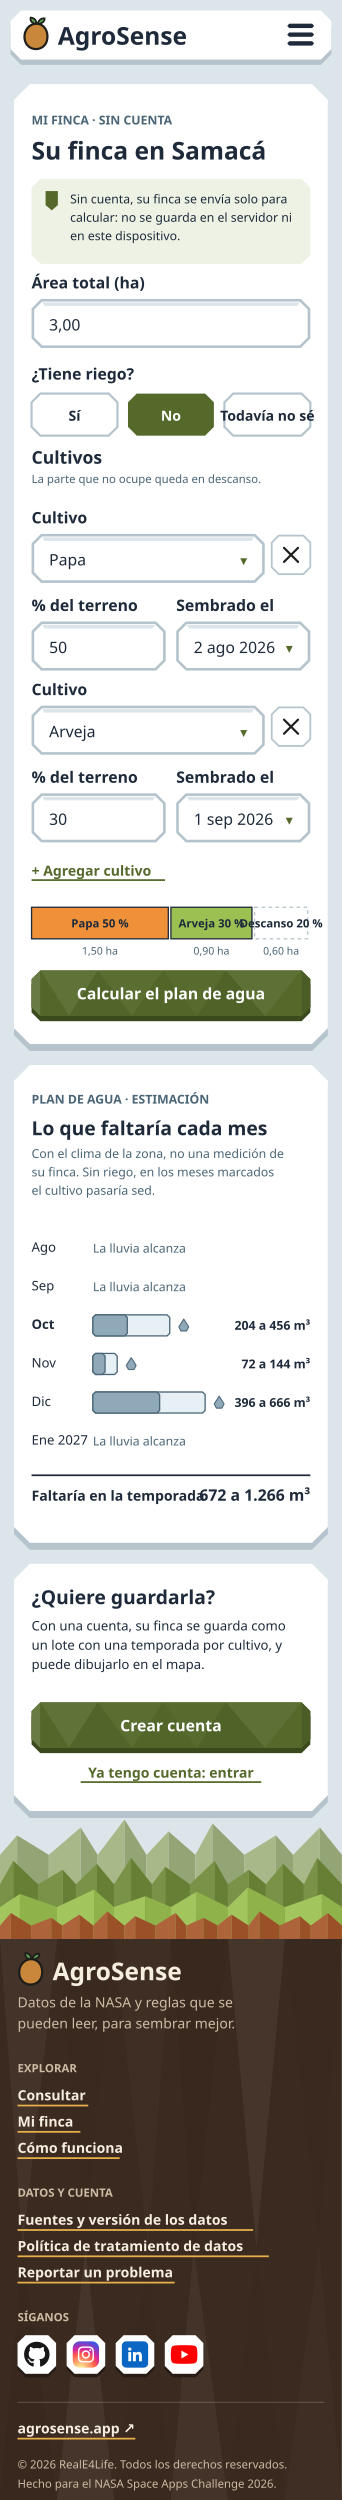
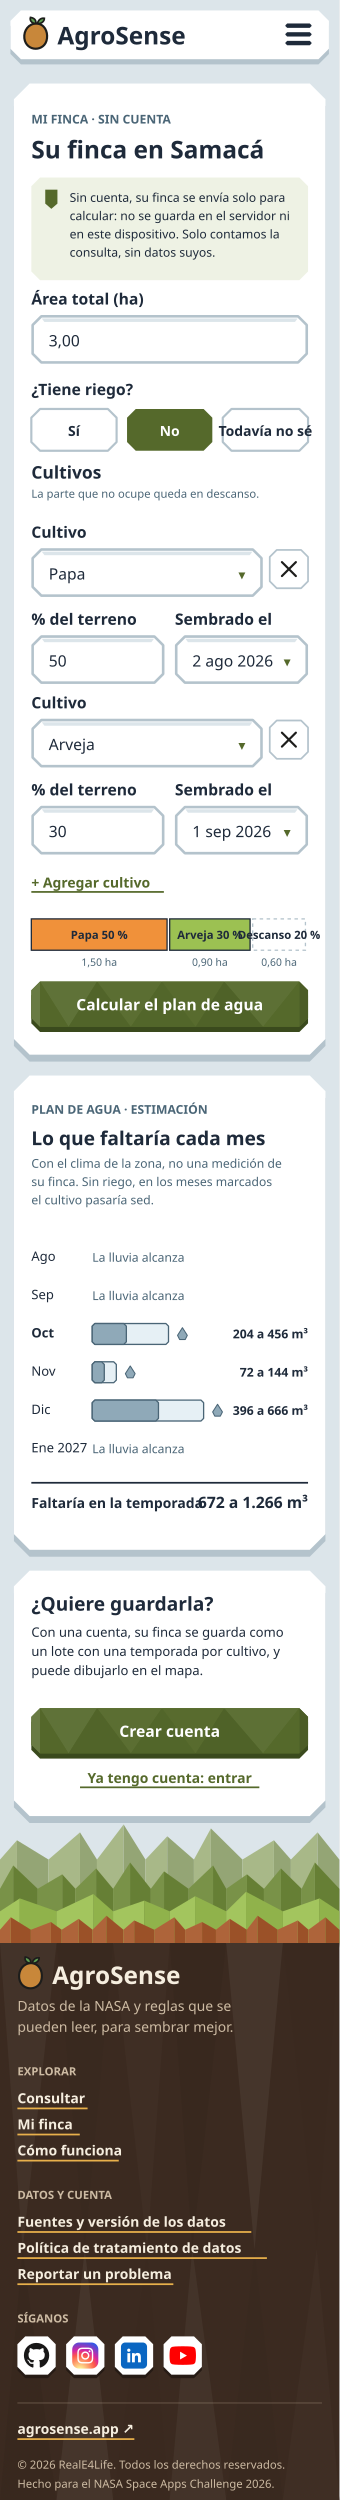
- <svg xmlns="http://www.w3.org/2000/svg" width="390" height="2852" viewBox="0 0 390 2852">
-   <rect width="390" height="2852" fill="#DCE5EA" />
+ <svg xmlns="http://www.w3.org/2000/svg" width="390" height="2873" viewBox="0 0 390 2873">
+   <rect width="390" height="2873" fill="#DCE5EA" />
  <g id="barra" transform="translate(0 0)">
    <polygon points="24,18 366,18 378,30 378,62 366,74 24,74 12,62 12,30" fill="#B4C3CC" />
    <polygon points="24,12 366,12 378,24 378,56 366,68 24,68 12,56 12,24" fill="#FFFFFF" />
    <g id="marca" transform="translate(26 18)">
      <path d="M16 9c9 .6 13 9 12 17-.8 8-7 12-13 12S3 34 2 26C1 17 7 9 16 9z" fill="#C8873A" stroke="#1D1D1B" stroke-width="2.5" />
      <path d="M15 9c-5 0-7-4-6-7 4 .6 7 3 6 7zm2 0c4 .6 8-2 8-6-4-.6-7 2-8 6z" fill="#5FA052" stroke="#1D1D1B" stroke-width="2" />
      <text x="40" y="33" font-family="Fredoka" font-weight="600" font-size="28" fill="#1E2A3A" text-anchor="start">AgroSense</text>
    </g>
    <polygon points="330,27 356,27 358,29 358,30 356,32 330,32 328,30 328,29" fill="#1E2A3A" />
    <polygon points="330,37 356,37 358,39 358,40 356,42 330,42 328,40 328,39" fill="#1E2A3A" />
    <polygon points="330,47 356,47 358,49 358,50 356,52 330,52 328,50 328,49" fill="#1E2A3A" />
  </g>
  <g id="tarjeta" transform="translate(16 96)">
-     <polygon points="18,8 340,8 358,26 358,1085 340,1103 18,1103 0,1085 0,26" fill="#B4C3CC" />
-     <polygon points="18,0 340,0 358,18 358,1077 340,1095 18,1095 0,1077 0,18" fill="#FFFFFF" />
+     <polygon points="18,8 340,8 358,26 358,1106 340,1124 18,1124 0,1106 0,26" fill="#B4C3CC" />
+     <polygon points="18,0 340,0 358,18 358,1098 340,1116 18,1116 0,1098 0,18" fill="#FFFFFF" />
  </g>
  <g id="finca-temporal" transform="translate(36 142)">
    <text x="0" y="0" font-family="Atkinson Hyperlegible" font-weight="700" font-size="14" fill="#4A6576" text-anchor="start">MI FINCA · SIN CUENTA</text>
    <text x="0" y="40" font-family="Fredoka" font-weight="600" font-size="28" fill="#1E2A3A" text-anchor="start">Su finca en Samacá</text>
    <g id="aviso-no-se-guarda" transform="translate(0 62)">
-       <polygon points="10,0 308,0 318,10 318,87 308,97 10,97 0,87 0,10" fill="#EEF2E4" />
+       <polygon points="10,0 308,0 318,10 318,108 308,118 10,118 0,108 0,10" fill="#EEF2E4" />
      <polygon points="16,14 30,14 30,30 23,36 16,30" fill="#55692B" />
      <text x="44" y="28" font-family="Atkinson Hyperlegible" font-weight="400" font-size="14" fill="#1E2A3A" text-anchor="start">Sin cuenta, su finca se envía solo para</text>
      <text x="44" y="49" font-family="Atkinson Hyperlegible" font-weight="400" font-size="14" fill="#1E2A3A" text-anchor="start">calcular: no se guarda en el servidor ni</text>
-       <text x="44" y="70" font-family="Atkinson Hyperlegible" font-weight="400" font-size="14" fill="#1E2A3A" text-anchor="start">en este dispositivo.</text>
-     </g>
-     <g id="campo-area" transform="translate(0 187)">
+       <text x="44" y="70" font-family="Atkinson Hyperlegible" font-weight="400" font-size="14" fill="#1E2A3A" text-anchor="start">en este dispositivo. Solo contamos la</text>
+       <text x="44" y="91" font-family="Atkinson Hyperlegible" font-weight="400" font-size="14" fill="#1E2A3A" text-anchor="start">consulta, sin datos suyos.</text>
+     </g>
+     <g id="campo-area" transform="translate(0 208)">
      <text x="0" y="0" font-family="Atkinson Hyperlegible" font-weight="700" font-size="18" fill="#1E2A3A" text-anchor="start">Área total (ha)</text>
      <polygon points="11.5,13.5 306.5,13.5 316.5,23.5 316.5,56.5 306.5,66.5 11.5,66.5 1.5,56.5 1.5,23.5" fill="#FFFFFF" stroke="#B4C3CC" stroke-width="3" stroke-linejoin="round" />
      <polygon points="12,16 306,16 303,20 15,20" fill="#DCE5EA" />
      <text x="20" y="48" font-family="Atkinson Hyperlegible" font-weight="400" font-size="18" fill="#1E2A3A" text-anchor="start">3,00</text>
    </g>
-     <text x="0" y="291" font-family="Atkinson Hyperlegible" font-weight="700" font-size="18" fill="#1E2A3A" text-anchor="start">¿Tiene riego?</text>
+     <text x="0" y="312" font-family="Atkinson Hyperlegible" font-weight="700" font-size="18" fill="#1E2A3A" text-anchor="start">¿Tiene riego?</text>
    <g id="eleccion" transform="translate(0 0)">
-       <polygon points="10,307 88,307 98,317 98,345 88,355 10,355 0,345 0,317" fill="#FFFFFF" stroke="#B4C3CC" stroke-width="2.5" stroke-linejoin="round" />
-       <text x="49" y="338" font-family="Atkinson Hyperlegible" font-weight="700" font-size="16" fill="#1E2A3A" text-anchor="middle">Sí</text>
-       <polygon points="120,307 198,307 208,317 208,345 198,355 120,355 110,345 110,317" fill="#55692B" />
-       <text x="159" y="338" font-family="Atkinson Hyperlegible" font-weight="700" font-size="16" fill="#FFFFFF" text-anchor="middle">No</text>
-       <polygon points="230,307 308,307 318,317 318,345 308,355 230,355 220,345 220,317" fill="#FFFFFF" stroke="#B4C3CC" stroke-width="2.5" stroke-linejoin="round" />
-       <text x="269" y="338" font-family="Atkinson Hyperlegible" font-weight="700" font-size="16" fill="#1E2A3A" text-anchor="middle">Todavía no sé</text>
-     </g>
-     <text x="0" y="387" font-family="Atkinson Hyperlegible" font-weight="700" font-size="20" fill="#1E2A3A" text-anchor="start">Cultivos</text>
-     <text x="0" y="409" font-family="Atkinson Hyperlegible" font-weight="400" font-size="13" fill="#4A6576" text-anchor="start">La parte que no ocupe queda en descanso.</text>
-     <g id="cultivo-papa" transform="translate(0 455)">
+       <polygon points="10,328 88,328 98,338 98,366 88,376 10,376 0,366 0,338" fill="#FFFFFF" stroke="#B4C3CC" stroke-width="2.5" stroke-linejoin="round" />
+       <text x="49" y="359" font-family="Atkinson Hyperlegible" font-weight="700" font-size="16" fill="#1E2A3A" text-anchor="middle">Sí</text>
+       <polygon points="120,328 198,328 208,338 208,366 198,376 120,376 110,366 110,338" fill="#55692B" />
+       <text x="159" y="359" font-family="Atkinson Hyperlegible" font-weight="700" font-size="16" fill="#FFFFFF" text-anchor="middle">No</text>
+       <polygon points="230,328 308,328 318,338 318,366 308,376 230,376 220,366 220,338" fill="#FFFFFF" stroke="#B4C3CC" stroke-width="2.5" stroke-linejoin="round" />
+       <text x="269" y="359" font-family="Atkinson Hyperlegible" font-weight="700" font-size="16" fill="#1E2A3A" text-anchor="middle">Todavía no sé</text>
+     </g>
+     <text x="0" y="408" font-family="Atkinson Hyperlegible" font-weight="700" font-size="20" fill="#1E2A3A" text-anchor="start">Cultivos</text>
+     <text x="0" y="430" font-family="Atkinson Hyperlegible" font-weight="400" font-size="13" fill="#4A6576" text-anchor="start">La parte que no ocupe queda en descanso.</text>
+     <g id="cultivo-papa" transform="translate(0 476)">
      <g id="campo-cultivo" transform="translate(0 0)">
        <text x="0" y="0" font-family="Atkinson Hyperlegible" font-weight="700" font-size="18" fill="#1E2A3A" text-anchor="start">Cultivo</text>
        <polygon points="11.5,13.5 254.5,13.5 264.5,23.5 264.5,56.5 254.5,66.5 11.5,66.5 1.5,56.5 1.5,23.5" fill="#FFFFFF" stroke="#B4C3CC" stroke-width="3" stroke-linejoin="round" />
        <polygon points="12,16 254,16 251,20 15,20" fill="#DCE5EA" />
        <text x="20" y="48" font-family="Atkinson Hyperlegible" font-weight="400" font-size="18" fill="#1E2A3A" text-anchor="start">Papa</text>
        <text x="246" y="48" font-family="Atkinson Hyperlegible" font-weight="700" font-size="16" fill="#55692B" text-anchor="end">▾</text>
      </g>
      <g id="campo-porcentaje" transform="translate(0 100)">
        <text x="0" y="0" font-family="Atkinson Hyperlegible" font-weight="700" font-size="18" fill="#1E2A3A" text-anchor="start">% del terreno</text>
        <polygon points="11.5,13.5 141.5,13.5 151.5,23.5 151.5,56.5 141.5,66.5 11.5,66.5 1.5,56.5 1.5,23.5" fill="#FFFFFF" stroke="#B4C3CC" stroke-width="3" stroke-linejoin="round" />
        <polygon points="12,16 141,16 138,20 15,20" fill="#DCE5EA" />
        <text x="20" y="48" font-family="Atkinson Hyperlegible" font-weight="400" font-size="18" fill="#1E2A3A" text-anchor="start">50</text>
      </g>
      <g id="campo-fecha" transform="translate(165 100)">
        <text x="0" y="0" font-family="Atkinson Hyperlegible" font-weight="700" font-size="18" fill="#1E2A3A" text-anchor="start">Sembrado el</text>
        <polygon points="11.5,13.5 141.5,13.5 151.5,23.5 151.5,56.5 141.5,66.5 11.5,66.5 1.5,56.5 1.5,23.5" fill="#FFFFFF" stroke="#B4C3CC" stroke-width="3" stroke-linejoin="round" />
        <polygon points="12,16 141,16 138,20 15,20" fill="#DCE5EA" />
        <text x="20" y="48" font-family="Atkinson Hyperlegible" font-weight="400" font-size="18" fill="#1E2A3A" text-anchor="start">2 ago 2026</text>
        <text x="133" y="48" font-family="Atkinson Hyperlegible" font-weight="700" font-size="16" fill="#55692B" text-anchor="end">▾</text>
      </g>
      <g id="quitar" transform="translate(274 14)">
        <polygon points="8,0 36,0 44,8 44,36 36,44 8,44 0,36 0,8" fill="#FFFFFF" stroke="#B4C3CC" stroke-width="2" stroke-linejoin="round" />
        <path d="M14 14 l16 16 M30 14 l-16 16" stroke="#1D1D1B" stroke-width="2.5" stroke-linecap="round" />
      </g>
    </g>
-     <g id="cultivo-arveja" transform="translate(0 651)">
+     <g id="cultivo-arveja" transform="translate(0 672)">
      <g id="campo-cultivo" transform="translate(0 0)">
        <text x="0" y="0" font-family="Atkinson Hyperlegible" font-weight="700" font-size="18" fill="#1E2A3A" text-anchor="start">Cultivo</text>
        <polygon points="11.5,13.5 254.5,13.5 264.5,23.5 264.5,56.5 254.5,66.5 11.5,66.5 1.5,56.5 1.5,23.5" fill="#FFFFFF" stroke="#B4C3CC" stroke-width="3" stroke-linejoin="round" />
        <polygon points="12,16 254,16 251,20 15,20" fill="#DCE5EA" />
        <text x="20" y="48" font-family="Atkinson Hyperlegible" font-weight="400" font-size="18" fill="#1E2A3A" text-anchor="start">Arveja</text>
        <text x="246" y="48" font-family="Atkinson Hyperlegible" font-weight="700" font-size="16" fill="#55692B" text-anchor="end">▾</text>
      </g>
      <g id="campo-porcentaje" transform="translate(0 100)">
        <text x="0" y="0" font-family="Atkinson Hyperlegible" font-weight="700" font-size="18" fill="#1E2A3A" text-anchor="start">% del terreno</text>
        <polygon points="11.5,13.5 141.5,13.5 151.5,23.5 151.5,56.5 141.5,66.5 11.5,66.5 1.5,56.5 1.5,23.5" fill="#FFFFFF" stroke="#B4C3CC" stroke-width="3" stroke-linejoin="round" />
        <polygon points="12,16 141,16 138,20 15,20" fill="#DCE5EA" />
        <text x="20" y="48" font-family="Atkinson Hyperlegible" font-weight="400" font-size="18" fill="#1E2A3A" text-anchor="start">30</text>
      </g>
      <g id="campo-fecha" transform="translate(165 100)">
        <text x="0" y="0" font-family="Atkinson Hyperlegible" font-weight="700" font-size="18" fill="#1E2A3A" text-anchor="start">Sembrado el</text>
        <polygon points="11.5,13.5 141.5,13.5 151.5,23.5 151.5,56.5 141.5,66.5 11.5,66.5 1.5,56.5 1.5,23.5" fill="#FFFFFF" stroke="#B4C3CC" stroke-width="3" stroke-linejoin="round" />
        <polygon points="12,16 141,16 138,20 15,20" fill="#DCE5EA" />
        <text x="20" y="48" font-family="Atkinson Hyperlegible" font-weight="400" font-size="18" fill="#1E2A3A" text-anchor="start">1 sep 2026</text>
        <text x="133" y="48" font-family="Atkinson Hyperlegible" font-weight="700" font-size="16" fill="#55692B" text-anchor="end">▾</text>
      </g>
      <g id="quitar" transform="translate(274 14)">
        <polygon points="8,0 36,0 44,8 44,36 36,44 8,44 0,36 0,8" fill="#FFFFFF" stroke="#B4C3CC" stroke-width="2" stroke-linejoin="round" />
        <path d="M14 14 l16 16 M30 14 l-16 16" stroke="#1D1D1B" stroke-width="2.5" stroke-linecap="round" />
      </g>
    </g>
-     <text x="0" y="857" font-family="Atkinson Hyperlegible" font-weight="700" font-size="16" fill="#55692B" text-anchor="start">+ Agregar cultivo</text>
-     <rect x="0" y="861" width="152.32" height="2" fill="#55692B" />
-     <g id="reparto" transform="translate(0 893)">
+     <text x="0" y="878" font-family="Atkinson Hyperlegible" font-weight="700" font-size="16" fill="#55692B" text-anchor="start">+ Agregar cultivo</text>
+     <rect x="0" y="882" width="152.32" height="2" fill="#55692B" />
+     <g id="reparto" transform="translate(0 914)">
      <rect x="0.0" y="0" width="156.0" height="36" fill="#F0913A" stroke="#1E2A3A" stroke-width="1.5" />
      <text x="78" y="23" font-family="Atkinson Hyperlegible" font-weight="700" font-size="13" fill="#1E2A3A" text-anchor="middle">Papa 50 %</text>
      <text x="78" y="54" font-family="Atkinson Hyperlegible" font-weight="400" font-size="12" fill="#4A6576" text-anchor="middle">1,50 ha</text>
      <rect x="159.0" y="0" width="92.4" height="36" fill="#9CC152" stroke="#1E2A3A" stroke-width="1.5" />
      <text x="205.2" y="23" font-family="Atkinson Hyperlegible" font-weight="700" font-size="13" fill="#1E2A3A" text-anchor="middle">Arveja 30 %</text>
      <text x="205.2" y="54" font-family="Atkinson Hyperlegible" font-weight="400" font-size="12" fill="#4A6576" text-anchor="middle">0,90 ha</text>
      <rect x="254.4" y="0" width="60.6" height="36" fill="#FFFFFF" stroke="#B4C3CC" stroke-width="1.5" stroke-dasharray="4 4" />
      <text x="284.7" y="23" font-family="Atkinson Hyperlegible" font-weight="700" font-size="13" fill="#1E2A3A" text-anchor="middle">Descanso 20 %</text>
      <text x="284.7" y="54" font-family="Atkinson Hyperlegible" font-weight="400" font-size="12" fill="#4A6576" text-anchor="middle">0,60 ha</text>
    </g>
-     <g id="boton-primary" transform="translate(0 965)">
+     <g id="boton-primary" transform="translate(0 986)">
      <polygon points="10,6 308,6 318,16 318,48 308,58 10,58 0,48 0,16" fill="#3A4A1D" />
      <polygon points="10,0 308,0 318,10 318,42 308,52 10,52 0,42 0,10" fill="#55692B" />
      <polygon points="10,0 10,52 0,42 0,10" fill="#697B44" />
      <polygon points="308,0 318,10 318,42 308,52" fill="#4B5C26" />
      <polygon points="10,0 75.56,0 42.78,52" fill="#5F7238" />
      <polygon points="10,0 42.78,52 10,52" fill="#54672A" />
      <polygon points="75.56,0 150.06,0 114.3,52" fill="#5B6E32" />
      <polygon points="75.56,0 114.3,52 42.78,52" fill="#516429" />
      <polygon points="150.06,0 221.58,0 188.8,52" fill="#586B2E" />
      <polygon points="150.06,0 188.8,52 114.3,52" fill="#52662A" />
      <polygon points="221.58,0 308,0 266.28,52" fill="#5D7035" />
      <polygon points="221.58,0 266.28,52 188.8,52" fill="#4F6228" />
      <polygon points="308,0 308,52 266.28,52" fill="#55692B" />
      <text x="159" y="33" font-family="Atkinson Hyperlegible" font-weight="700" font-size="18" fill="#FFFFFF" text-anchor="middle">Calcular el plan de agua</text>
    </g>
  </g>
-   <g id="tarjeta" transform="translate(16 1215)">
+   <g id="tarjeta" transform="translate(16 1236)">
    <polygon points="18,8 340,8 358,26 358,535 340,553 18,553 0,535 0,26" fill="#B4C3CC" />
    <polygon points="18,0 340,0 358,18 358,527 340,545 18,545 0,527 0,18" fill="#FFFFFF" />
  </g>
-   <g id="plan-de-agua" transform="translate(36 1259)">
+   <g id="plan-de-agua" transform="translate(36 1280)">
    <text x="0" y="0" font-family="Atkinson Hyperlegible" font-weight="700" font-size="14" fill="#4A6576" text-anchor="start">PLAN DE AGUA · ESTIMACIÓN</text>
    <text x="0" y="36" font-family="Fredoka" font-weight="600" font-size="22" fill="#1E2A3A" text-anchor="start">Lo que faltaría cada mes</text>
    <text x="0" y="62" font-family="Atkinson Hyperlegible" font-weight="400" font-size="14" fill="#4A6576" text-anchor="start">Con el clima de la zona, no una medición de</text>
    <text x="0" y="83" font-family="Atkinson Hyperlegible" font-weight="400" font-size="14" fill="#4A6576" text-anchor="start">su finca. Sin riego, en los meses marcados</text>
    <text x="0" y="104" font-family="Atkinson Hyperlegible" font-weight="400" font-size="14" fill="#4A6576" text-anchor="start">el cultivo pasaría sed.</text>
    <text x="0" y="169" font-family="Atkinson Hyperlegible" font-weight="400" font-size="15" fill="#1E2A3A" text-anchor="start">Ago</text>
    <text x="70" y="170" font-family="Atkinson Hyperlegible" font-weight="400" font-size="14" fill="#4A6576" text-anchor="start">La lluvia alcanza</text>
    <text x="0" y="213" font-family="Atkinson Hyperlegible" font-weight="400" font-size="15" fill="#1E2A3A" text-anchor="start">Sep</text>
    <text x="70" y="214" font-family="Atkinson Hyperlegible" font-weight="400" font-size="14" fill="#4A6576" text-anchor="start">La lluvia alcanza</text>
    <text x="0" y="257" font-family="Atkinson Hyperlegible" font-weight="700" font-size="15" fill="#1E2A3A" text-anchor="start">Oct</text>
    <polygon points="73,241 154.64,241 157.64,244 157.64,262 154.64,265 73,265 70,262 70,244" fill="#E6F0F5" stroke="#4A6576" stroke-width="1.5" stroke-linejoin="round" />
    <polygon points="73,241 106.207,241 109.207,244 109.207,262 106.207,265 73,265 70,262 70,244" fill="#8FA9B8" stroke="#4A6576" stroke-width="1.5" stroke-linejoin="round" />
    <g transform="translate(173.64 253) scale(0.8)">
      <polygon points="0,-9 7,2 4,8 -4,8 -7,2" fill="#8FA9B8" stroke="#4A6576" stroke-width="1.5" stroke-linejoin="round" />
    </g>
    <text x="318" y="258" font-family="Atkinson Hyperlegible" font-weight="700" font-size="14" fill="#1E2A3A" text-anchor="end">204 a 456 m³</text>
    <text x="0" y="301" font-family="Atkinson Hyperlegible" font-weight="400" font-size="15" fill="#1E2A3A" text-anchor="start">Nov</text>
    <polygon points="73,285 94.676,285 97.676,288 97.676,306 94.676,309 73,309 70,306 70,288" fill="#E6F0F5" stroke="#4A6576" stroke-width="1.5" stroke-linejoin="round" />
    <polygon points="73,285 80.838,285 83.838,288 83.838,306 80.838,309 73,309 70,306 70,288" fill="#8FA9B8" stroke="#4A6576" stroke-width="1.5" stroke-linejoin="round" />
    <g transform="translate(113.676 297) scale(0.8)">
      <polygon points="0,-9 7,2 4,8 -4,8 -7,2" fill="#8FA9B8" stroke="#4A6576" stroke-width="1.5" stroke-linejoin="round" />
    </g>
    <text x="318" y="302" font-family="Atkinson Hyperlegible" font-weight="700" font-size="14" fill="#1E2A3A" text-anchor="end">72 a 144 m³</text>
    <text x="0" y="345" font-family="Atkinson Hyperlegible" font-weight="400" font-size="15" fill="#1E2A3A" text-anchor="start">Dic</text>
    <polygon points="73,329 195,329 198,332 198,350 195,353 73,353 70,350 70,332" fill="#E6F0F5" stroke="#4A6576" stroke-width="1.5" stroke-linejoin="round" />
    <polygon points="73,329 143.108,329 146.108,332 146.108,350 143.108,353 73,353 70,350 70,332" fill="#8FA9B8" stroke="#4A6576" stroke-width="1.5" stroke-linejoin="round" />
    <g transform="translate(214 341) scale(0.8)">
      <polygon points="0,-9 7,2 4,8 -4,8 -7,2" fill="#8FA9B8" stroke="#4A6576" stroke-width="1.5" stroke-linejoin="round" />
    </g>
    <text x="318" y="346" font-family="Atkinson Hyperlegible" font-weight="700" font-size="14" fill="#1E2A3A" text-anchor="end">396 a 666 m³</text>
    <text x="0" y="389" font-family="Atkinson Hyperlegible" font-weight="400" font-size="15" fill="#1E2A3A" text-anchor="start">Ene 2027</text>
    <text x="70" y="390" font-family="Atkinson Hyperlegible" font-weight="400" font-size="14" fill="#4A6576" text-anchor="start">La lluvia alcanza</text>
    <rect x="0" y="423" width="318" height="2" fill="#1E2A3A" />
    <text x="0" y="453" font-family="Atkinson Hyperlegible" font-weight="700" font-size="16" fill="#1E2A3A" text-anchor="start">Faltaría en la temporada</text>
    <text x="318" y="453" font-family="Atkinson Hyperlegible" font-weight="700" font-size="18" fill="#1E2A3A" text-anchor="end">672 a 1.266 m³</text>
  </g>
-   <g id="tarjeta" transform="translate(16 1784)">
+   <g id="tarjeta" transform="translate(16 1805)">
    <polygon points="18,8 340,8 358,26 358,272 340,290 18,290 0,272 0,26" fill="#B4C3CC" />
    <polygon points="18,0 340,0 358,18 358,264 340,282 18,282 0,264 0,18" fill="#FFFFFF" />
  </g>
-   <g id="guardar" transform="translate(36 1830)">
+   <g id="guardar" transform="translate(36 1851)">
    <text x="0" y="0" font-family="Fredoka" font-weight="600" font-size="22" fill="#1E2A3A" text-anchor="start">¿Quiere guardarla?</text>
    <text x="0" y="30" font-family="Atkinson Hyperlegible" font-weight="400" font-size="15" fill="#1E2A3A" text-anchor="start">Con una cuenta, su finca se guarda como</text>
    <text x="0" y="52" font-family="Atkinson Hyperlegible" font-weight="400" font-size="15" fill="#1E2A3A" text-anchor="start">un lote con una temporada por cultivo, y</text>
    <text x="0" y="74" font-family="Atkinson Hyperlegible" font-weight="400" font-size="15" fill="#1E2A3A" text-anchor="start">puede dibujarlo en el mapa.</text>
    <g id="boton-primary" transform="translate(0 112)">
      <polygon points="10,6 308,6 318,16 318,48 308,58 10,58 0,48 0,16" fill="#3A4A1D" />
      <polygon points="10,0 308,0 318,10 318,42 308,52 10,52 0,42 0,10" fill="#55692B" />
      <polygon points="10,0 10,52 0,42 0,10" fill="#697B44" />
      <polygon points="308,0 318,10 318,42 308,52" fill="#4B5C26" />
      <polygon points="10,0 75.56,0 42.78,52" fill="#5F7238" />
      <polygon points="10,0 42.78,52 10,52" fill="#54672A" />
      <polygon points="75.56,0 150.06,0 114.3,52" fill="#5B6E32" />
      <polygon points="75.56,0 114.3,52 42.78,52" fill="#516429" />
      <polygon points="150.06,0 221.58,0 188.8,52" fill="#586B2E" />
      <polygon points="150.06,0 188.8,52 114.3,52" fill="#52662A" />
      <polygon points="221.58,0 308,0 266.28,52" fill="#5D7035" />
      <polygon points="221.58,0 266.28,52 188.8,52" fill="#4F6228" />
      <polygon points="308,0 308,52 266.28,52" fill="#55692B" />
      <text x="159" y="33" font-family="Atkinson Hyperlegible" font-weight="700" font-size="18" fill="#FFFFFF" text-anchor="middle">Crear cuenta</text>
    </g>
    <text x="159" y="198" font-family="Atkinson Hyperlegible" font-weight="700" font-size="16" fill="#55692B" text-anchor="middle">Ya tengo cuenta: entrar</text>
    <rect x="55.96" y="202" width="206.08" height="2" fill="#55692B" />
  </g>
-   <g id="pie" transform="translate(0 2116)">
+   <g id="pie" transform="translate(0 2137)">
    <rect x="0" y="0" width="390" height="96" fill="#DCE5EA" />
    <polygon points="0,0 19.5,-22.176 19.5,96 0,96" fill="#A8B888" />
    <polygon points="19.5,-22.176 55.714,0 55.714,96 19.5,96" fill="#94A575" />
    <polygon points="55.714,0 91.929,-31.248 91.929,96 55.714,96" fill="#A8B888" />
    <polygon points="91.929,-31.248 111.429,0 111.429,96 91.929,96" fill="#94A575" />
    <polygon points="111.429,0 142.071,-40.32 142.071,96 111.429,96" fill="#A8B888" />
    <polygon points="142.071,-40.32 167.143,0 167.143,96 142.071,96" fill="#94A575" />
    <polygon points="167.143,0 192.214,-26.712 192.214,96 167.143,96" fill="#A8B888" />
    <polygon points="192.214,-26.712 222.857,0 222.857,96 192.214,96" fill="#94A575" />
    <polygon points="222.857,0 242.357,-35.784 242.357,96 222.857,96" fill="#A8B888" />
    <polygon points="242.357,-35.784 278.571,0 278.571,96 242.357,96" fill="#94A575" />
    <polygon points="278.571,0 314.786,-22.176 314.786,96 278.571,96" fill="#A8B888" />
    <polygon points="314.786,-22.176 334.286,0 334.286,96 314.786,96" fill="#94A575" />
    <polygon points="334.286,0 364.929,-31.248 364.929,96 334.286,96" fill="#A8B888" />
    <polygon points="364.929,-31.248 390,0 390,96 364.929,96" fill="#94A575" />
    <polygon points="0,33.6 15.167,6.762 15.167,96 0,96" fill="#799248" />
    <polygon points="15.167,6.762 43.333,33.6 43.333,96 15.167,96" fill="#667F35" />
    <polygon points="43.333,33.6 71.5,16.968 71.5,96 43.333,96" fill="#799248" />
    <polygon points="71.5,16.968 86.667,33.6 86.667,96 71.5,96" fill="#667F35" />
    <polygon points="86.667,33.6 110.5,10.164 110.5,96 86.667,96" fill="#799248" />
    <polygon points="110.5,10.164 130,33.6 130,96 110.5,96" fill="#667F35" />
    <polygon points="130,33.6 149.5,3.36 149.5,96 130,96" fill="#799248" />
    <polygon points="149.5,3.36 173.333,33.6 173.333,96 149.5,96" fill="#667F35" />
    <polygon points="173.333,33.6 188.5,13.566 188.5,96 173.333,96" fill="#799248" />
    <polygon points="188.5,13.566 216.667,33.6 216.667,96 188.5,96" fill="#667F35" />
    <polygon points="216.667,33.6 244.833,6.762 244.833,96 216.667,96" fill="#799248" />
    <polygon points="244.833,6.762 260,33.6 260,96 244.833,96" fill="#667F35" />
    <polygon points="260,33.6 283.833,16.968 283.833,96 260,96" fill="#799248" />
    <polygon points="283.833,16.968 303.333,33.6 303.333,96 283.833,96" fill="#667F35" />
    <polygon points="303.333,33.6 322.833,10.164 322.833,96 303.333,96" fill="#799248" />
    <polygon points="322.833,10.164 346.667,33.6 346.667,96 322.833,96" fill="#667F35" />
    <polygon points="346.667,33.6 361.833,3.36 361.833,96 346.667,96" fill="#799248" />
    <polygon points="361.833,3.36 390,33.6 390,96 361.833,96" fill="#667F35" />
    <polygon points="0,59.52 22.75,44.638 22.75,96 0,96" fill="#A3C55E" />
    <polygon points="22.75,44.638 65,59.52 65,96 22.75,96" fill="#90B24B" />
    <polygon points="65,59.52 107.25,39.583 107.25,96 65,96" fill="#A3C55E" />
    <polygon points="107.25,39.583 130,59.52 130,96 107.25,96" fill="#90B24B" />
    <polygon points="130,59.52 165.75,47.165 165.75,96 130,96" fill="#A3C55E" />
    <polygon points="165.75,47.165 195,59.52 195,96 165.75,96" fill="#90B24B" />
    <polygon points="195,59.52 224.25,42.11 224.25,96 195,96" fill="#A3C55E" />
    <polygon points="224.25,42.11 260,59.52 260,96 224.25,96" fill="#90B24B" />
    <polygon points="260,59.52 282.75,37.056 282.75,96 260,96" fill="#A3C55E" />
    <polygon points="282.75,37.056 325,59.52 325,96 282.75,96" fill="#90B24B" />
    <polygon points="325,59.52 367.25,44.638 367.25,96 325,96" fill="#A3C55E" />
    <polygon points="367.25,44.638 390,59.52 390,96 367.25,96" fill="#90B24B" />
    <polygon points="0,80.64 12.409,66.326 12.409,96 0,96" fill="#AE643A" />
    <polygon points="12.409,66.326 35.455,80.64 35.455,96 12.409,96" fill="#9B5128" />
    <polygon points="35.455,80.64 58.5,71.77 58.5,96 35.455,96" fill="#AE643A" />
    <polygon points="58.5,71.77 70.909,80.64 70.909,96 58.5,96" fill="#9B5128" />
    <polygon points="70.909,80.64 90.409,68.141 90.409,96 70.909,96" fill="#AE643A" />
    <polygon points="90.409,68.141 106.364,80.64 106.364,96 90.409,96" fill="#9B5128" />
    <polygon points="106.364,80.64 122.318,64.512 122.318,96 106.364,96" fill="#AE643A" />
    <polygon points="122.318,64.512 141.818,80.64 141.818,96 122.318,96" fill="#9B5128" />
    <polygon points="141.818,80.64 154.227,69.955 154.227,96 141.818,96" fill="#AE643A" />
    <polygon points="154.227,69.955 177.273,80.64 177.273,96 154.227,96" fill="#9B5128" />
    <polygon points="177.273,80.64 200.318,66.326 200.318,96 177.273,96" fill="#AE643A" />
    <polygon points="200.318,66.326 212.727,80.64 212.727,96 200.318,96" fill="#9B5128" />
    <polygon points="212.727,80.64 232.227,71.77 232.227,96 212.727,96" fill="#AE643A" />
    <polygon points="232.227,71.77 248.182,80.64 248.182,96 232.227,96" fill="#9B5128" />
    <polygon points="248.182,80.64 264.136,68.141 264.136,96 248.182,96" fill="#AE643A" />
    <polygon points="264.136,68.141 283.636,80.64 283.636,96 264.136,96" fill="#9B5128" />
    <polygon points="283.636,80.64 296.045,64.512 296.045,96 283.636,96" fill="#AE643A" />
    <polygon points="296.045,64.512 319.091,80.64 319.091,96 296.045,96" fill="#9B5128" />
    <polygon points="319.091,80.64 342.136,69.955 342.136,96 319.091,96" fill="#AE643A" />
    <polygon points="342.136,69.955 354.545,80.64 354.545,96 342.136,96" fill="#9B5128" />
    <polygon points="354.545,80.64 374.045,66.326 374.045,96 354.545,96" fill="#AE643A" />
    <polygon points="374.045,66.326 390,80.64 390,96 374.045,96" fill="#9B5128" />
    <rect x="0" y="96" width="390" height="640" fill="#3B2A20" />
    <polygon points="0,96 65,96 26,448" fill="#433329" />
    <polygon points="26,448 65,736 0,736" fill="#38281E" />
    <polygon points="65,96 130,96 97.5,448" fill="#39291F" />
    <polygon points="97.5,448 130,736 65,736" fill="#45352B" />
    <polygon points="130,96 195,96 169,448" fill="#3F2E24" />
    <polygon points="169,448 195,736 130,736" fill="#3A291F" />
    <polygon points="195,96 260,96 221,448" fill="#38281E" />
    <polygon points="221,448 260,736 195,736" fill="#433329" />
    <polygon points="260,96 325,96 292.5,448" fill="#45352B" />
    <polygon points="292.5,448 325,736 260,736" fill="#39291F" />
    <polygon points="325,96 390,96 364,448" fill="#3A291F" />
    <polygon points="364,448 390,736 325,736" fill="#3F2E24" />
    <g id="marca" transform="translate(20 110)">
      <path d="M16 9c9 .6 13 9 12 17-.8 8-7 12-13 12S3 34 2 26C1 17 7 9 16 9z" fill="#C8873A" stroke="#1D1D1B" stroke-width="2.5" />
      <path d="M15 9c-5 0-7-4-6-7 4 .6 7 3 6 7zm2 0c4 .6 8-2 8-6-4-.6-7 2-8 6z" fill="#5FA052" stroke="#1D1D1B" stroke-width="2" />
      <text x="40" y="33" font-family="Fredoka" font-weight="600" font-size="28" fill="#F6EEDF" text-anchor="start">AgroSense</text>
    </g>
    <text x="20" y="174" font-family="Atkinson Hyperlegible" font-weight="400" font-size="16" fill="#CDBBA3" text-anchor="start">Datos de la NASA y reglas que se</text>
    <text x="20" y="198" font-family="Atkinson Hyperlegible" font-weight="400" font-size="16" fill="#CDBBA3" text-anchor="start">pueden leer, para sembrar mejor.</text>
    <text x="20" y="248" font-family="Atkinson Hyperlegible" font-weight="700" font-size="13" fill="#CDBBA3" text-anchor="start">EXPLORAR</text>
    <text x="20" y="280" font-family="Atkinson Hyperlegible" font-weight="700" font-size="16" fill="#F6EEDF" text-anchor="start">Consultar</text>
    <rect x="20" y="285" width="80.64" height="2" fill="#E8B04B" />
    <text x="20" y="310" font-family="Atkinson Hyperlegible" font-weight="700" font-size="16" fill="#F6EEDF" text-anchor="start">Mi finca</text>
    <rect x="20" y="315" width="71.68" height="2" fill="#E8B04B" />
    <text x="20" y="340" font-family="Atkinson Hyperlegible" font-weight="700" font-size="16" fill="#F6EEDF" text-anchor="start">Cómo funciona</text>
    <rect x="20" y="345" width="116.48" height="2" fill="#E8B04B" />
    <text x="20" y="390" font-family="Atkinson Hyperlegible" font-weight="700" font-size="13" fill="#CDBBA3" text-anchor="start">DATOS Y CUENTA</text>
    <text x="20" y="422" font-family="Atkinson Hyperlegible" font-weight="700" font-size="16" fill="#F6EEDF" text-anchor="start">Fuentes y versión de los datos</text>
    <rect x="20" y="427" width="268.8" height="2" fill="#E8B04B" />
    <text x="20" y="452" font-family="Atkinson Hyperlegible" font-weight="700" font-size="16" fill="#F6EEDF" text-anchor="start">Política de tratamiento de datos</text>
    <rect x="20" y="457" width="286.72" height="2" fill="#E8B04B" />
    <text x="20" y="482" font-family="Atkinson Hyperlegible" font-weight="700" font-size="16" fill="#F6EEDF" text-anchor="start">Reportar un problema</text>
    <rect x="20" y="487" width="179.2" height="2" fill="#E8B04B" />
    <text x="20" y="532" font-family="Atkinson Hyperlegible" font-weight="700" font-size="13" fill="#CDBBA3" text-anchor="start">SÍGANOS</text>
    <g id="red-github" transform="translate(20 548)">
      <polygon points="9,4 35,4 44,13 44,39 35,48 9,48 0,39 0,13" fill="#261B15" />
      <polygon points="9,0 35,0 44,9 44,35 35,44 9,44 0,35 0,9" fill="#FFFFFF" />
      <path transform="translate(7.47 7.00) scale(0.0586)" d="M165.9 397.4c0 2-2.3 3.6-5.2 3.6-3.3.3-5.6-1.3-5.6-3.6 0-2 2.3-3.6 5.2-3.6 3-.3 5.6 1.3 5.6 3.6zm-31.1-4.5c-.7 2 1.3 4.3 4.3 4.9 2.6 1 5.6 0 6.2-2s-1.3-4.3-4.3-5.2c-2.6-.7-5.5.3-6.2 2.3zm44.2-1.7c-2.9.7-4.9 2.6-4.6 4.9.3 2 2.9 3.3 5.9 2.6 2.9-.7 4.9-2.6 4.6-4.6-.3-1.9-3-3.2-5.9-2.9zM244.8 8C106.1 8 0 113.3 0 252c0 110.9 69.8 205.8 169.5 239.2 12.8 2.3 17.3-5.6 17.3-12.1 0-6.2-.3-40.4-.3-61.4 0 0-70 15-84.7-29.8 0 0-11.4-29.1-27.8-36.6 0 0-22.9-15.7 1.6-15.4 0 0 24.9 2 38.6 25.8 21.9 38.6 58.6 27.5 72.9 20.9 2.3-16 8.8-27.1 16-33.7-55.9-6.2-112.3-14.3-112.3-110.5 0-27.5 7.6-41.3 23.6-58.9-2.6-6.5-11.1-33.3 2.6-67.9 20.9-6.5 69 27 69 27 20-5.6 41.5-8.5 62.8-8.5s42.8 2.9 62.8 8.5c0 0 48.1-33.6 69-27 13.7 34.7 5.2 61.4 2.6 67.9 16 17.7 25.8 31.5 25.8 58.9 0 96.5-58.9 104.2-114.8 110.5 9.2 7.9 17 22.9 17 46.4 0 33.7-.3 75.4-.3 83.6 0 6.5 4.6 14.4 17.3 12.1C428.2 457.8 496 362.9 496 252 496 113.3 383.5 8 244.8 8zM97.2 352.9c-1.3 1-1 3.3.7 5.2 1.6 1.6 3.9 2.3 5.2 1 1.3-1 1-3.3-.7-5.2-1.6-1.6-3.9-2.3-5.2-1zm-10.8-8.1c-.7 1.3.3 2.9 2.3 3.9 1.6 1 3.6.7 4.3-.7.7-1.3-.3-2.9-2.3-3.9-2-.6-3.6-.3-4.3.7zm32.4 35.6c-1.6 1.3-1 4.3 1.3 6.2 2.3 2.3 5.2 2.6 6.5 1 1.3-1.3.7-4.3-1.3-6.2-2.2-2.3-5.2-2.6-6.5-1zm-11.4-14.7c-1.6 1-1.6 3.6 0 5.9 1.6 2.3 4.3 3.3 5.6 2.3 1.6-1.3 1.6-3.9 0-6.2-1.4-2.3-4-3.3-5.6-2z" fill="#181717" />
    </g>
    <g id="red-instagram" transform="translate(76 548)">
      <polygon points="9,4 35,4 44,13 44,39 35,48 9,48 0,39 0,13" fill="#261B15" />
      <polygon points="9,0 35,0 44,9 44,35 35,44 9,44 0,35 0,9" fill="#FFFFFF" />
      <defs>
        <radialGradient id="ig-degradado" cx="0.3" cy="1.07" r="1.3">
          <stop offset="0" stop-color="#FDF497" />
          <stop offset="0.05" stop-color="#FDF497" />
          <stop offset="0.45" stop-color="#FD5949" />
          <stop offset="0.6" stop-color="#D6249F" />
          <stop offset="0.9" stop-color="#285AEB" />
        </radialGradient>
      </defs>
      <rect x="7.0" y="7.0" width="30" height="30" rx="8" fill="url(#ig-degradado)" />
      <path transform="translate(12.81 11.50) scale(0.041)" d="M224.1 141c-63.6 0-114.9 51.3-114.9 114.9s51.3 114.9 114.9 114.9S339 319.5 339 255.9 287.7 141 224.1 141zm0 189.6c-41.1 0-74.7-33.5-74.7-74.7s33.5-74.7 74.7-74.7 74.7 33.5 74.7 74.7-33.6 74.7-74.7 74.7zm146.4-194.3c0 14.9-12 26.8-26.8 26.8-14.9 0-26.8-12-26.8-26.8s12-26.8 26.8-26.8 26.8 12 26.8 26.8zm76.1 27.2c-1.7-35.9-9.9-67.7-36.2-93.9-26.2-26.2-58-34.4-93.9-36.2-37-2.1-147.9-2.1-184.9 0-35.8 1.7-67.6 9.9-93.9 36.1s-34.4 58-36.2 93.9c-2.1 37-2.1 147.9 0 184.9 1.7 35.9 9.9 67.7 36.2 93.9s58 34.4 93.9 36.2c37 2.1 147.9 2.1 184.9 0 35.9-1.7 67.7-9.9 93.9-36.2 26.2-26.2 34.4-58 36.2-93.9 2.1-37 2.1-147.8 0-184.8zM398.8 388c-7.8 19.6-22.9 34.7-42.6 42.6-29.5 11.7-99.5 9-132.1 9s-102.7 2.6-132.1-9c-19.6-7.8-34.7-22.9-42.6-42.6-11.7-29.5-9-99.5-9-132.1s-2.6-102.7 9-132.1c7.8-19.6 22.9-34.7 42.6-42.6 29.5-11.7 99.5-9 132.1-9s102.7-2.6 132.1 9c19.6 7.8 34.7 22.9 42.6 42.6 11.7 29.5 9 99.5 9 132.1s2.7 102.7-9 132.1z" fill="#FFFFFF" />
    </g>
    <g id="red-linkedin" transform="translate(132 548)">
      <polygon points="9,4 35,4 44,13 44,39 35,48 9,48 0,39 0,13" fill="#261B15" />
      <polygon points="9,0 35,0 44,9 44,35 35,44 9,44 0,35 0,9" fill="#FFFFFF" />
      <rect x="7.0" y="7.0" width="30" height="30" rx="5" fill="#0A66C2" />
      <path transform="translate(14.12 14.00) scale(0.0352)" d="M100.28 448H7.4V148.9h92.88zM53.79 108.1C24.09 108.1 0 83.5 0 53.8a53.79 53.79 0 0 1 107.58 0c0 29.7-24.1 54.3-53.79 54.3zM447.9 448h-92.68V302.4c0-34.7-.7-79.2-48.29-79.2-48.29 0-55.69 37.7-55.69 76.7V448h-92.78V148.9h89.08v40.8h1.3c12.4-23.5 42.69-48.3 87.88-48.3 94 0 111.28 61.9 111.28 142.3V448z" fill="#FFFFFF" />
    </g>
    <g id="red-youtube" transform="translate(188 548)">
      <polygon points="9,4 35,4 44,13 44,39 35,48 9,48 0,39 0,13" fill="#261B15" />
      <polygon points="9,0 35,0 44,9 44,35 35,44 9,44 0,35 0,9" fill="#FFFFFF" />
      <rect x="16.0" y="16.0" width="12" height="12" fill="#FFFFFF" />
      <path transform="translate(6.00 7.78) scale(0.0556)" d="M549.655 124.083c-6.281-23.65-24.787-42.276-48.284-48.597C458.781 64 288 64 288 64S117.22 64 74.629 75.486c-23.497 6.322-42.003 24.947-48.284 48.597-11.412 42.867-11.412 132.305-11.412 132.305s0 89.438 11.412 132.305c6.281 23.65 24.787 41.5 48.284 47.821C117.22 448 288 448 288 448s170.78 0 213.371-11.486c23.497-6.321 42.003-24.171 48.284-47.821 11.412-42.867 11.412-132.305 11.412-132.305s0-89.438-11.412-132.305zm-317.51 213.508V175.185l142.739 81.205-142.739 81.201z" fill="#FF0000" />
    </g>
    <rect x="20" y="624" width="350" height="1" fill="#CDBBA3" fill-opacity="0.35" />
    <text x="20" y="660" font-family="Atkinson Hyperlegible" font-weight="700" font-size="16" fill="#F6EEDF" text-anchor="start">agrosense.app ↗</text>
    <rect x="20" y="665" width="134.4" height="2" fill="#E8B04B" />
    <text x="20" y="700" font-family="Atkinson Hyperlegible" font-weight="400" font-size="13" fill="#CDBBA3" text-anchor="start">© 2026 RealE4Life. Todos los derechos reservados.</text>
    <text x="20" y="722" font-family="Atkinson Hyperlegible" font-weight="400" font-size="13" fill="#CDBBA3" text-anchor="start">Hecho para el NASA Space Apps Challenge 2026.</text>
  </g>
</svg>
